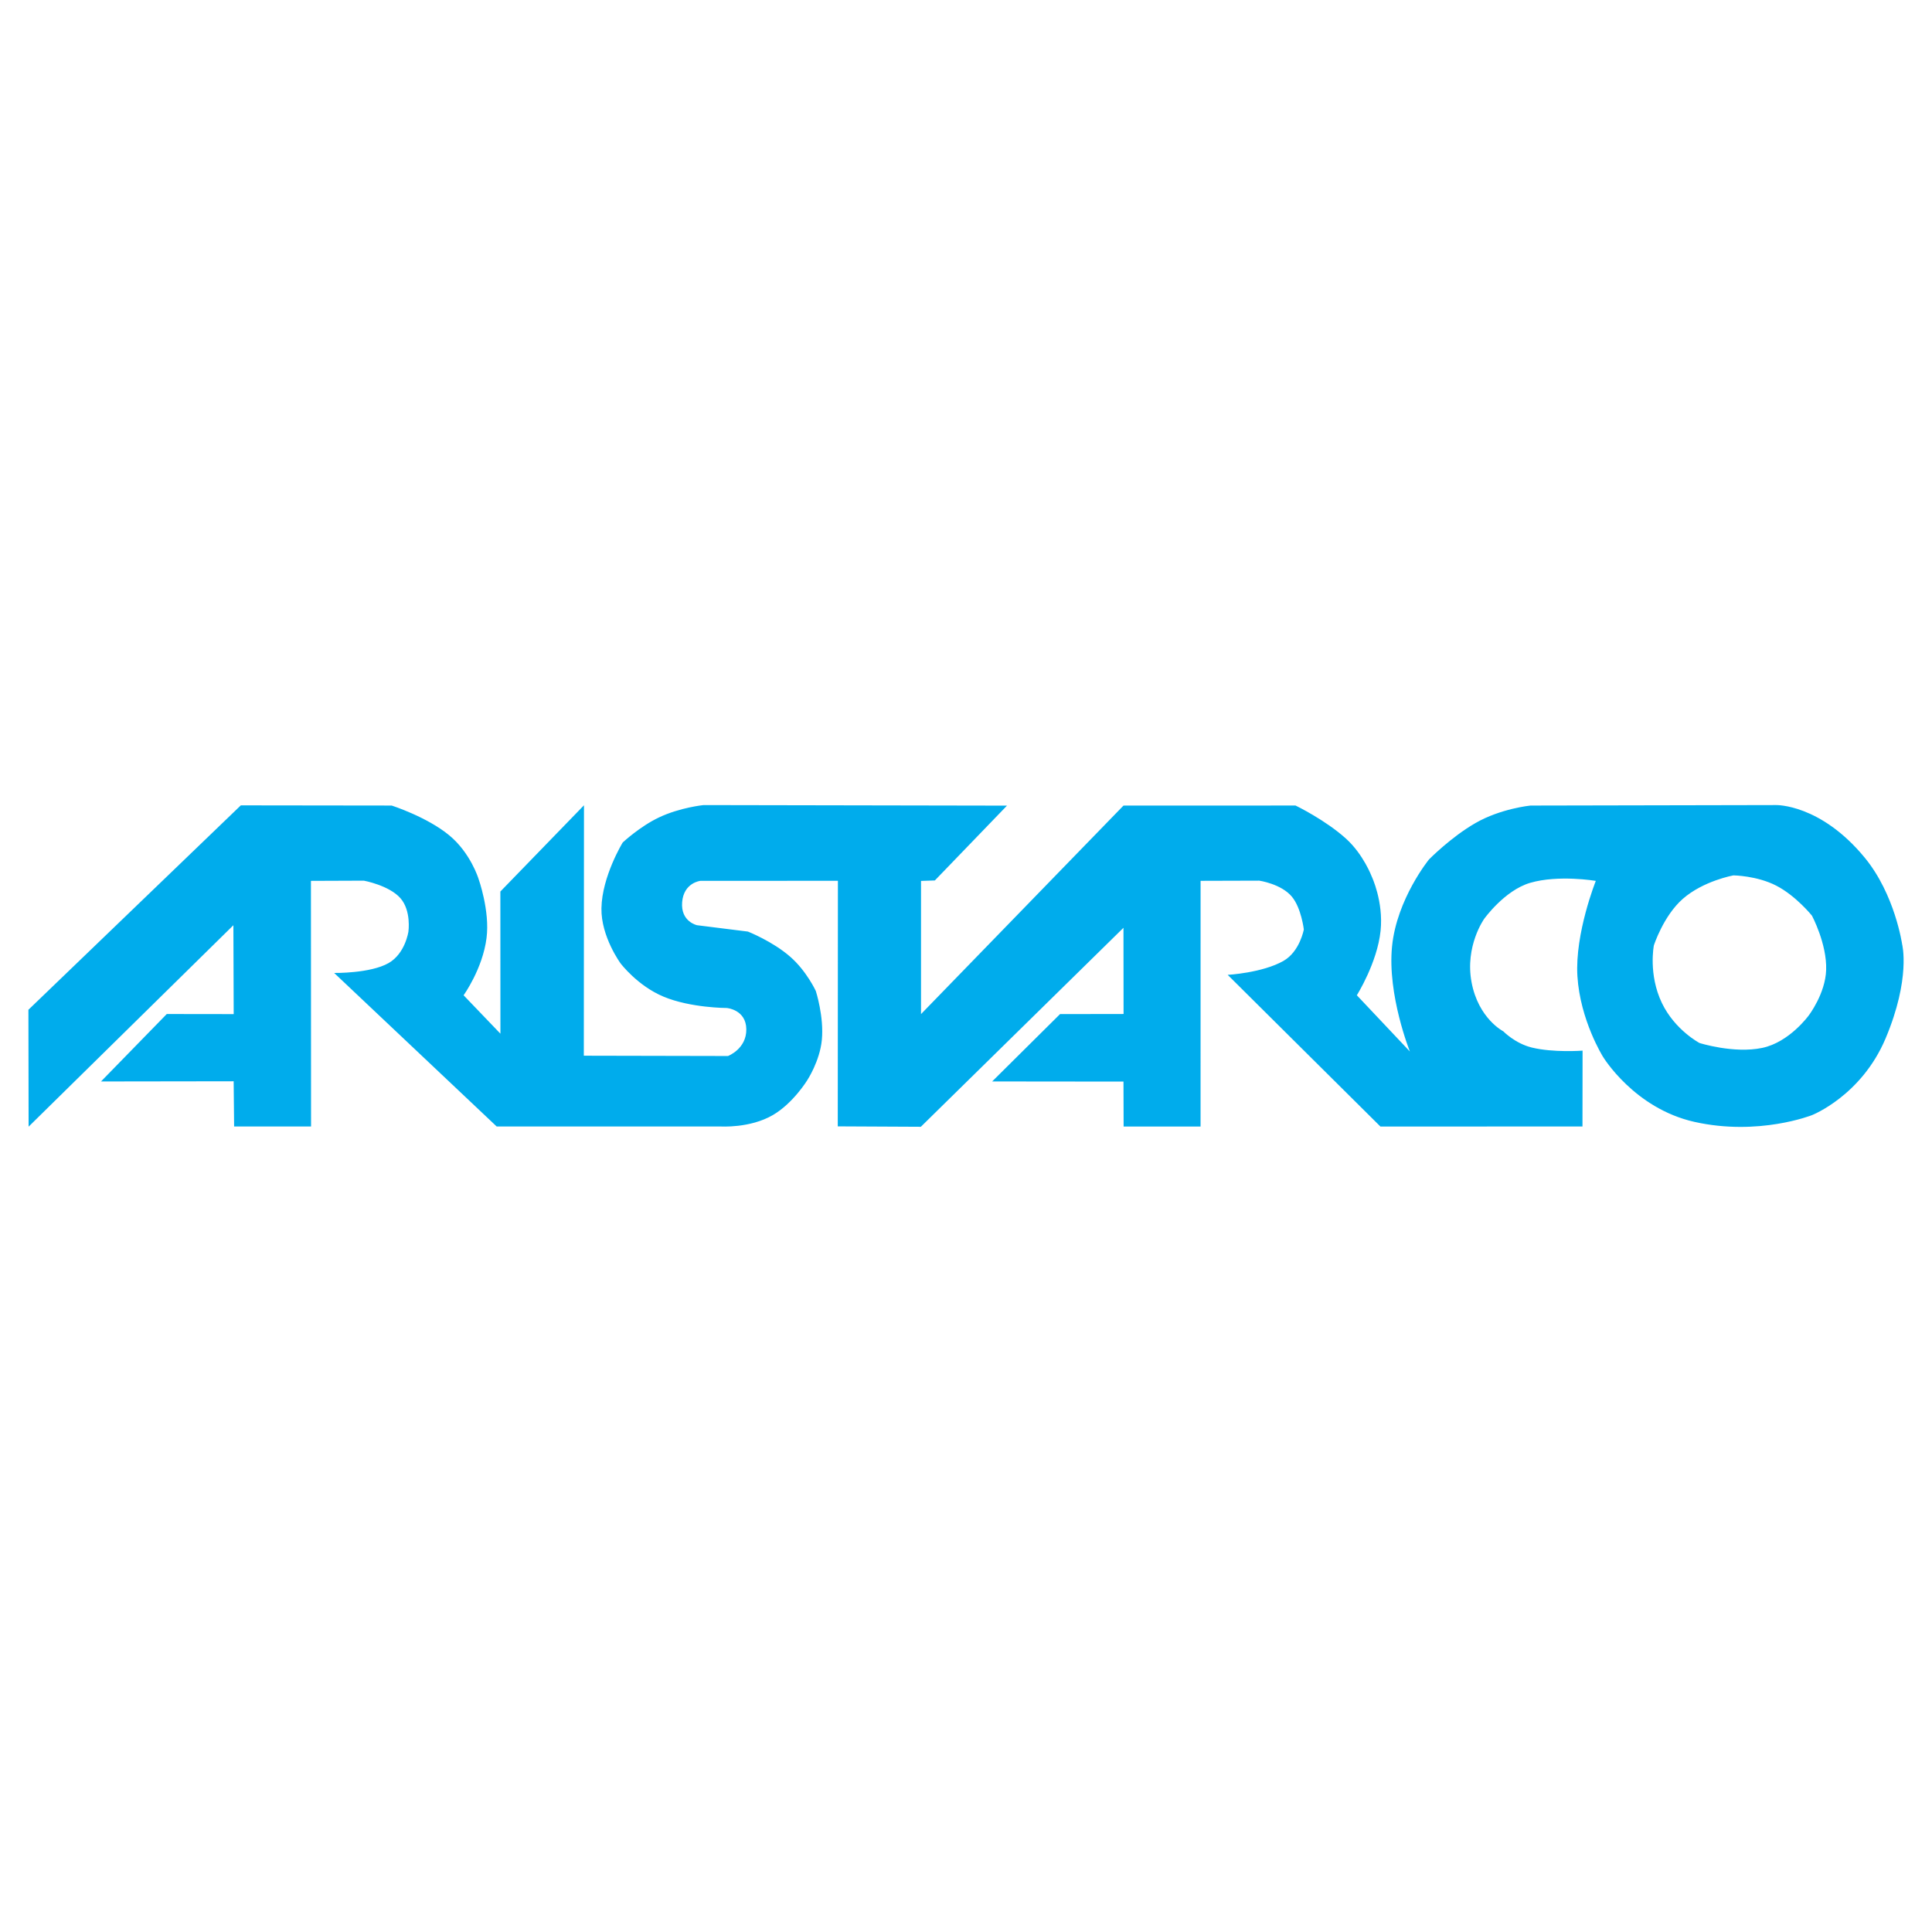
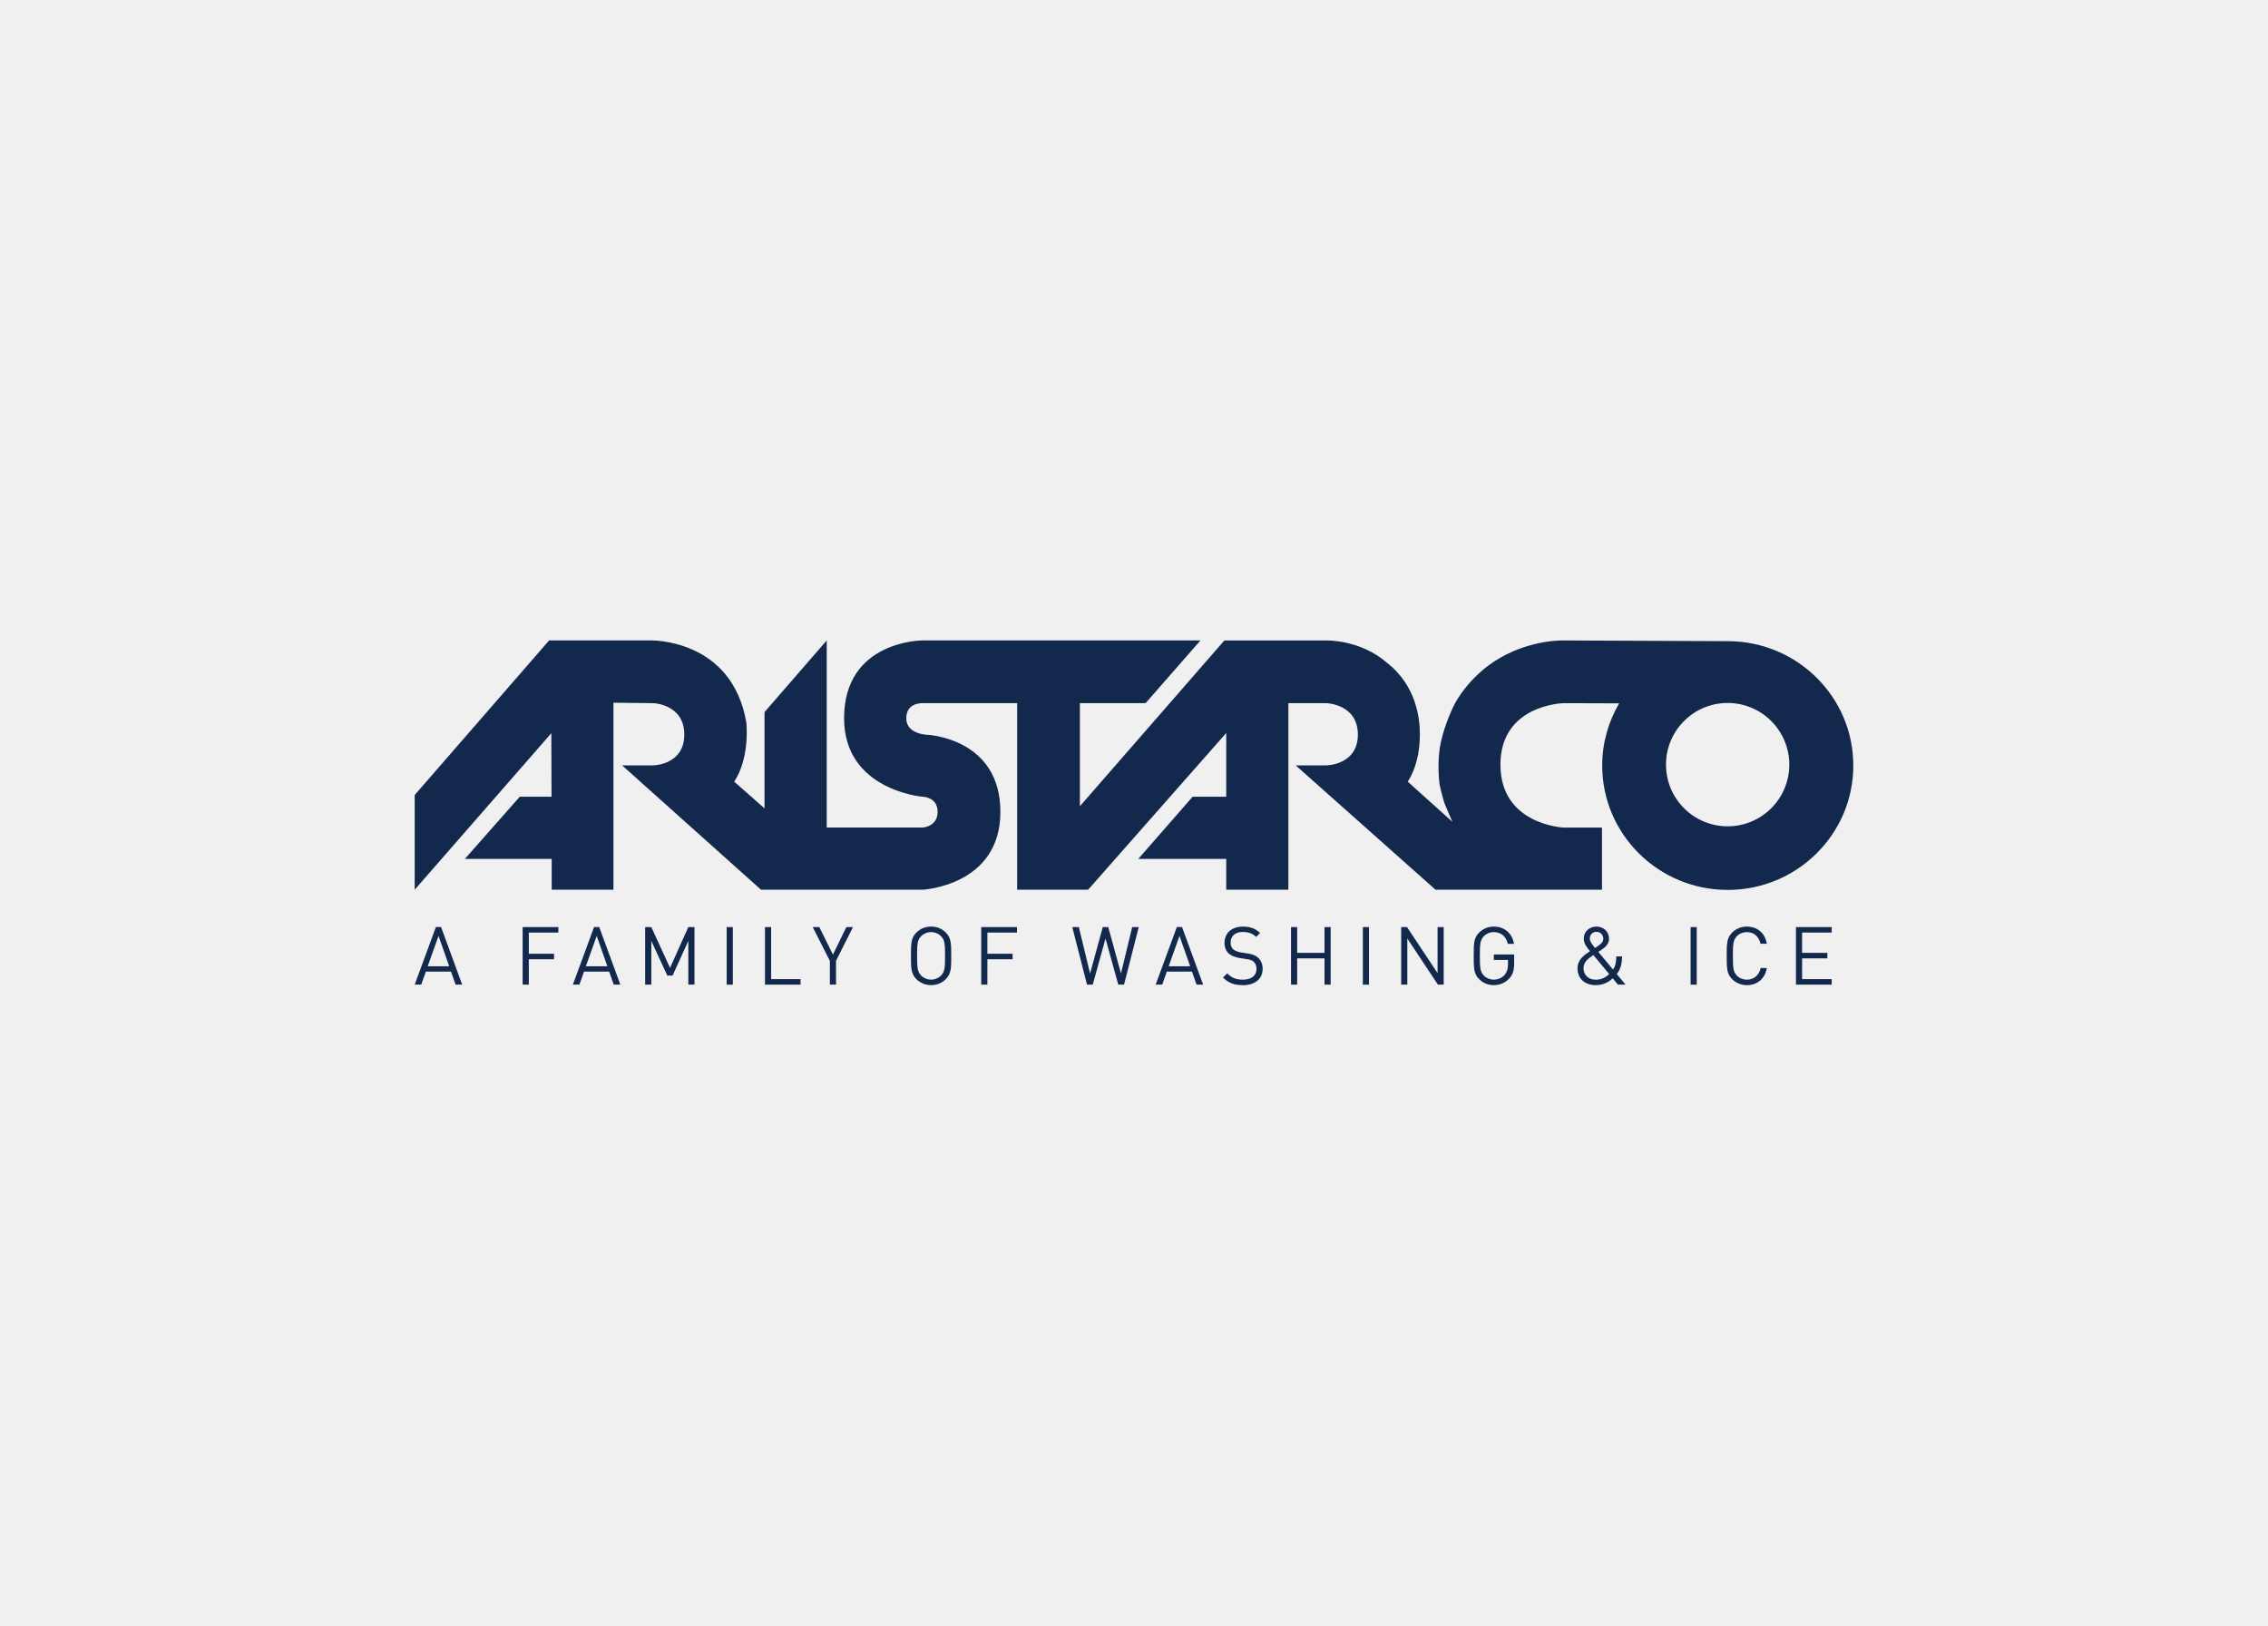
- <svg xmlns="http://www.w3.org/2000/svg" width="2500" height="2500" viewBox="0 0 192.756 192.756">
-   <g fill-rule="evenodd" clip-rule="evenodd">
-     <path fill="#fff" d="M0 0h192.756v192.756H0V0z" />
-     <path d="M189.777 94.216s-.709-4.971-3.732-8.646c-4.414-5.365-8.842-5.248-8.842-5.248l-24.51.049s-2.959.29-5.486 1.746c-2.447 1.402-4.637 3.631-4.637 3.631s-3.215 3.943-3.686 8.679c-.482 4.842 1.779 10.479 1.779 10.479l-5.291-5.609s2.037-3.234 2.369-6.43c.303-2.931-.887-5.425-.887-5.425s-.814-2.163-2.514-3.725c-2.072-1.898-5.084-3.349-5.084-3.349l-17.166.006-20.2 20.802V87.889l1.38-.046 7.198-7.465-30.272-.055s-2.345.233-4.448 1.232c-1.905.899-3.619 2.5-3.619 2.5s-2.07 3.38-2.123 6.562c-.053 2.832 1.912 5.504 1.912 5.504s1.68 2.224 4.267 3.308c2.705 1.138 6.317 1.138 6.317 1.138s1.932.145 1.958 2.117c.026 1.972-1.829 2.674-1.829 2.674l-14.383-.03.016-24.985-8.343 8.605.006 14.183-3.674-3.833s1.898-2.633 2.289-5.709c.351-2.726-.807-5.934-.807-5.934s-.787-2.554-2.903-4.306c-2.223-1.846-5.752-2.979-5.752-2.979l-15.053-.019-21.193 20.395.02 11.662L23.285 92.31l.031 8.868-6.677-.009-6.562 6.729 13.235-.019.046 4.51h7.676l-.012-24.505 5.282-.02s2.52.463 3.651 1.753c1.092 1.251.793 3.328.793 3.328s-.31 2.183-1.971 3.136c-1.825 1.051-5.438.991-5.438.991l16.213 15.316H71.89s2.935.197 5.223-1.14c2.038-1.19 3.434-3.485 3.434-3.485s1.25-1.905 1.449-4.016c.225-2.322-.602-4.876-.602-4.876s-.92-1.991-2.541-3.406c-1.76-1.548-4.233-2.521-4.233-2.521l-5.081-.636s-1.641-.35-1.481-2.302c.159-1.951 1.822-2.124 1.822-2.124l13.718-.005-.014 24.501 8.289.041 20.216-19.853.01 8.6-6.338.01-6.773 6.72 13.102.014.014 4.486h7.676l.002-24.516 5.855-.017s2.197.318 3.262 1.608c.934 1.131 1.184 3.261 1.184 3.261s-.396 2.203-2.029 3.136c-2.111 1.203-5.568 1.393-5.568 1.393l15.242 15.136 20.156-.009.01-7.566s-2.891.222-5.061-.308c-1.68-.41-2.85-1.62-2.85-1.62s-2.482-1.264-3.164-4.889c-.682-3.625 1.258-6.331 1.258-6.331s2.023-2.838 4.584-3.592c2.826-.827 6.553-.197 6.553-.197s-2.094 5.231-1.836 9.498c.271 4.412 2.553 8.051 2.553 8.051s3.104 5.146 9.123 6.496c6.41 1.438 11.73-.674 11.73-.674s4.928-1.93 7.342-7.654c2.53-6.008 1.651-9.386 1.651-9.386zm-9.316 7.092s-1.924 2.673-4.643 3.241c-2.838.596-6.258-.489-6.258-.489s-2.457-1.293-3.752-3.989c-1.375-2.863-.801-5.748-.801-5.748s.941-2.931 2.879-4.638c2.059-1.811 5.061-2.348 5.061-2.348s2.328.026 4.26 1.019c1.984 1.019 3.574 3.003 3.574 3.003s1.5 2.812 1.414 5.404c-.072 2.375-1.734 4.545-1.734 4.545z" fill="#00acec" />
-   </g>
+ <svg xmlns="http://www.w3.org/2000/svg" id="Livello_1" data-name="Livello 1" viewBox="0 0 870.24 623.63">
+   <defs>
+     <style>
+       .cls-1 {
+         fill: #12284c;
+       }
+     </style>
+   </defs>
+   <path class="cls-1" d="m662.9,317c-13.06,0-23.65-10.6-23.65-23.66s10.59-23.66,23.65-23.66,23.66,10.59,23.66,23.66-10.59,23.66-23.66,23.66m-451.28-11.34h-12.19s-21.06,23.85-21.06,23.85h33.32v11.82h23.69v-71.75s15.37.18,15.37.18c0,0,11.82.4,11.82,12.04s-11.82,11.82-11.82,11.82h-12.04l53.3,47.71h61.96s29.88-1.46,29.88-29.87-28.1-29.58-28.1-29.58c0,0-8.01-.18-8.01-6.32s6.23-5.8,6.23-5.8h36.31v71.57h27.23l53-60.12v24.45h-12.9l-20.85,23.85h33.75v11.82h23.85v-71.57h14.61s12.05.33,12.05,12.04-12.05,11.82-12.05,11.82h-11.81l53.66,47.71h63.87v-23.85h-14.79s-24.18-1.06-24.18-24.13,24.18-23.59,24.18-23.59l21.37.07-.03.06c-4.08,7.01-6.47,15.12-6.47,23.79,0,26.35,21.57,47.72,48.17,47.72s48.18-21.37,48.18-47.72-21.58-47.71-48.18-47.71l-63.04-.27s-11.96-.42-24.29,6.66c-12.33,7.07-17.62,18.05-17.62,18.05,0,0-3.64,7.1-5.22,14.79-1.59,7.7-.37,15.94-.37,15.94,0,0,1.33,5.76,2.05,7.53.73,1.77,2.83,6.59,2.83,6.59l-17.14-15.4s4.67-6.14,4.67-18.12c0-5.91-1.26-18.69-12.7-27.54-10.21-8.87-23.14-8.5-23.14-8.5h-39.17l-55.45,63.61v-39.55h25.21l21.06-24.07h-106.65s-30.09-.05-30.09,29.86c0,27.62,30.09,30.1,30.09,30.1,0,0,5.8.02,5.8,5.8s-5.8,6.02-5.8,6.02h-36.75v-71.78l-23.87,27.5v36.93l-11.66-10.28s5.73-7.29,4.73-22.35c-5.4-32.67-36.85-31.81-36.85-31.81h-38.86l-51.59,59.32v36.32l52.43-60.04.07,24.36Z" />
+   <path class="cls-1" d="m174.82,377.74l-1.77-4.99h-9.65l-1.77,4.99h-2.51l8.13-22.09h1.99l8.1,22.09h-2.51Zm-6.55-18.71l-4.16,11.66h8.25l-4.1-11.66Z" />
+   <polygon class="cls-1" points="202.9 357.76 202.9 365.89 212.58 365.89 212.58 368 202.9 368 202.9 377.74 200.54 377.74 200.54 355.66 214.25 355.66 214.25 357.76 202.9 357.76" />
+   <path class="cls-1" d="m235.51,377.74l-1.77-4.99h-9.65l-1.77,4.99h-2.51l8.13-22.09h1.99l8.1,22.09h-2.51Zm-6.55-18.71l-4.16,11.66h8.25l-4.1-11.66Z" />
+   <polygon class="cls-1" points="264.11 377.74 264.11 360.96 258.07 374.27 256.05 374.27 249.91 360.96 249.91 377.74 247.55 377.74 247.55 355.66 249.91 355.66 257.1 371.32 264.11 355.66 266.47 355.66 266.47 377.74 264.11 377.74" />
+   <rect class="cls-1" x="278.83" y="355.66" width="2.36" height="22.09" />
+   <polygon class="cls-1" points="293.53 377.74 293.53 355.66 295.89 355.66 295.89 375.63 307.18 375.63 307.18 377.74 293.53 377.74" />
+   <polygon class="cls-1" points="320.78 368.62 320.78 377.74 318.42 377.74 318.42 368.62 311.84 355.66 314.39 355.66 319.6 366.23 324.75 355.66 327.29 355.66 320.78 368.62" />
+   <path class="cls-1" d="m362.91,375.63c-1.49,1.49-3.44,2.3-5.64,2.3s-4.16-.81-5.65-2.3c-2.08-2.08-2.08-4.25-2.08-8.94s0-6.85,2.08-8.93c1.49-1.49,3.44-2.3,5.65-2.3s4.16.81,5.64,2.3c2.08,2.08,2.08,4.25,2.08,8.93s0,6.86-2.08,8.94m-1.83-16.47c-.96-.99-2.36-1.58-3.82-1.58s-2.86.59-3.82,1.58c-1.4,1.43-1.55,2.92-1.55,7.54s.16,6.11,1.55,7.54c.96.99,2.36,1.58,3.82,1.58s2.85-.59,3.82-1.58c1.4-1.43,1.55-2.92,1.55-7.54s-.15-6.11-1.55-7.54" />
+   <polygon class="cls-1" points="378.86 357.76 378.86 365.89 388.54 365.89 388.54 368 378.86 368 378.86 377.74 376.5 377.74 376.5 355.66 390.22 355.66 390.22 357.76 378.86 357.76" />
+   <polygon class="cls-1" points="431.3 377.74 429.09 377.74 424.19 360.06 419.29 377.74 417.09 377.74 411.44 355.66 413.95 355.66 418.27 373.46 423.14 355.66 425.25 355.66 430.12 373.46 434.43 355.66 436.94 355.66 431.3 377.74" />
+   <path class="cls-1" d="m459.13,377.74l-1.77-4.99h-9.65l-1.77,4.99h-2.51l8.13-22.09h1.99l8.1,22.09h-2.51Zm-6.55-18.71l-4.16,11.66h8.25l-4.1-11.66Z" />
+   <path class="cls-1" d="m476.85,377.93c-3.32,0-5.49-.84-7.57-2.91l1.61-1.61c1.83,1.83,3.54,2.42,6.02,2.42,3.23,0,5.21-1.52,5.21-4.1,0-1.15-.34-2.14-1.06-2.76-.71-.62-1.27-.81-2.88-1.05l-2.58-.4c-1.74-.28-3.1-.84-4.07-1.67-1.12-.99-1.67-2.36-1.67-4.13,0-3.75,2.7-6.24,7.07-6.24,2.82,0,4.68.71,6.58,2.42l-1.52,1.52c-1.37-1.24-2.82-1.89-5.15-1.89-2.95,0-4.65,1.65-4.65,4.1,0,1.09.31,1.96.99,2.55.68.59,1.83,1.02,2.98,1.21l2.42.37c2.08.31,3.1.74,4.04,1.55,1.21,1.02,1.86,2.55,1.86,4.38,0,3.88-3.04,6.27-7.63,6.27" />
+   <polygon class="cls-1" points="508.22 377.74 508.22 367.66 497.73 367.66 497.73 377.74 495.37 377.74 495.37 355.66 497.73 355.66 497.73 365.55 508.22 365.55 508.22 355.66 510.58 355.66 510.58 377.74 508.22 377.74" />
+   <rect class="cls-1" x="522.93" y="355.66" width="2.36" height="22.09" />
+   <polygon class="cls-1" points="551.72 377.74 539.99 360.03 539.99 377.74 537.64 377.74 537.64 355.66 539.87 355.66 551.6 373.31 551.6 355.66 553.95 355.66 553.95 377.74 551.72 377.74" />
+   <path class="cls-1" d="m579.09,375.39c-1.55,1.68-3.63,2.54-5.89,2.54s-4.16-.81-5.65-2.3c-2.08-2.08-2.08-4.25-2.08-8.93s0-6.86,2.08-8.93c1.49-1.49,3.44-2.3,5.65-2.3,4.22,0,7.07,2.73,7.72,6.61h-2.36c-.62-2.79-2.61-4.5-5.37-4.5-1.46,0-2.86.59-3.82,1.58-1.4,1.43-1.55,2.92-1.55,7.54s.16,6.14,1.55,7.57c.96.99,2.36,1.55,3.82,1.55,1.61,0,3.16-.65,4.19-1.89.9-1.09,1.24-2.3,1.24-4v-1.67h-5.43v-2.08h7.79v3.51c0,2.54-.53,4.25-1.89,5.71" />
+   <path class="cls-1" d="m620.79,377.74l-1.98-2.42c-.9.84-2.98,2.61-6.52,2.61-4.28,0-6.98-2.57-6.98-6.42,0-3.32,2.36-5,4.78-6.61-1.09-1.3-2.39-2.82-2.39-4.81,0-2.64,2.05-4.62,4.87-4.62s4.81,2.02,4.81,4.65c0,1.77-1.05,2.98-2.45,3.94,0,0-1.12.74-1.65,1.12l5.65,6.79c.9-1.37,1.21-2.58,1.24-5.06h2.23c-.03,2.79-.62,5.06-2.05,6.76l3.38,4.06h-2.95Zm-9.4-11.36c-1.89,1.3-3.79,2.55-3.79,5.06,0,2.64,1.93,4.41,4.65,4.41,1.65,0,3.32-.44,5.21-2.14l-6.08-7.32Zm1.18-8.9c-1.52,0-2.54,1.09-2.54,2.58,0,1.02.53,1.86,1.99,3.63.37-.25,1.18-.81,1.18-.81,1.02-.71,1.99-1.49,1.99-2.76,0-1.49-1.12-2.64-2.61-2.64" />
+   <rect class="cls-1" x="648.69" y="355.66" width="2.36" height="22.09" />
+   <path class="cls-1" d="m670.28,377.93c-2.17,0-4.16-.8-5.65-2.29-2.08-2.08-2.08-4.25-2.08-8.94s0-6.85,2.08-8.93c1.49-1.49,3.47-2.3,5.65-2.3,3.97,0,6.92,2.42,7.66,6.58h-2.42c-.59-2.7-2.48-4.46-5.24-4.46-1.46,0-2.85.56-3.82,1.55-1.4,1.43-1.55,2.95-1.55,7.57s.16,6.14,1.55,7.57c.96.99,2.36,1.55,3.82,1.55,2.76,0,4.71-1.77,5.3-4.47h2.36c-.71,4.16-3.72,6.58-7.66,6.58" />
+   <polygon class="cls-1" points="689.12 377.74 689.12 355.66 702.83 355.66 702.83 357.76 691.47 357.76 691.47 365.55 701.16 365.55 701.16 367.66 691.47 367.66 691.47 375.63 702.83 375.63 702.83 377.74 689.12 377.74" />
</svg>
